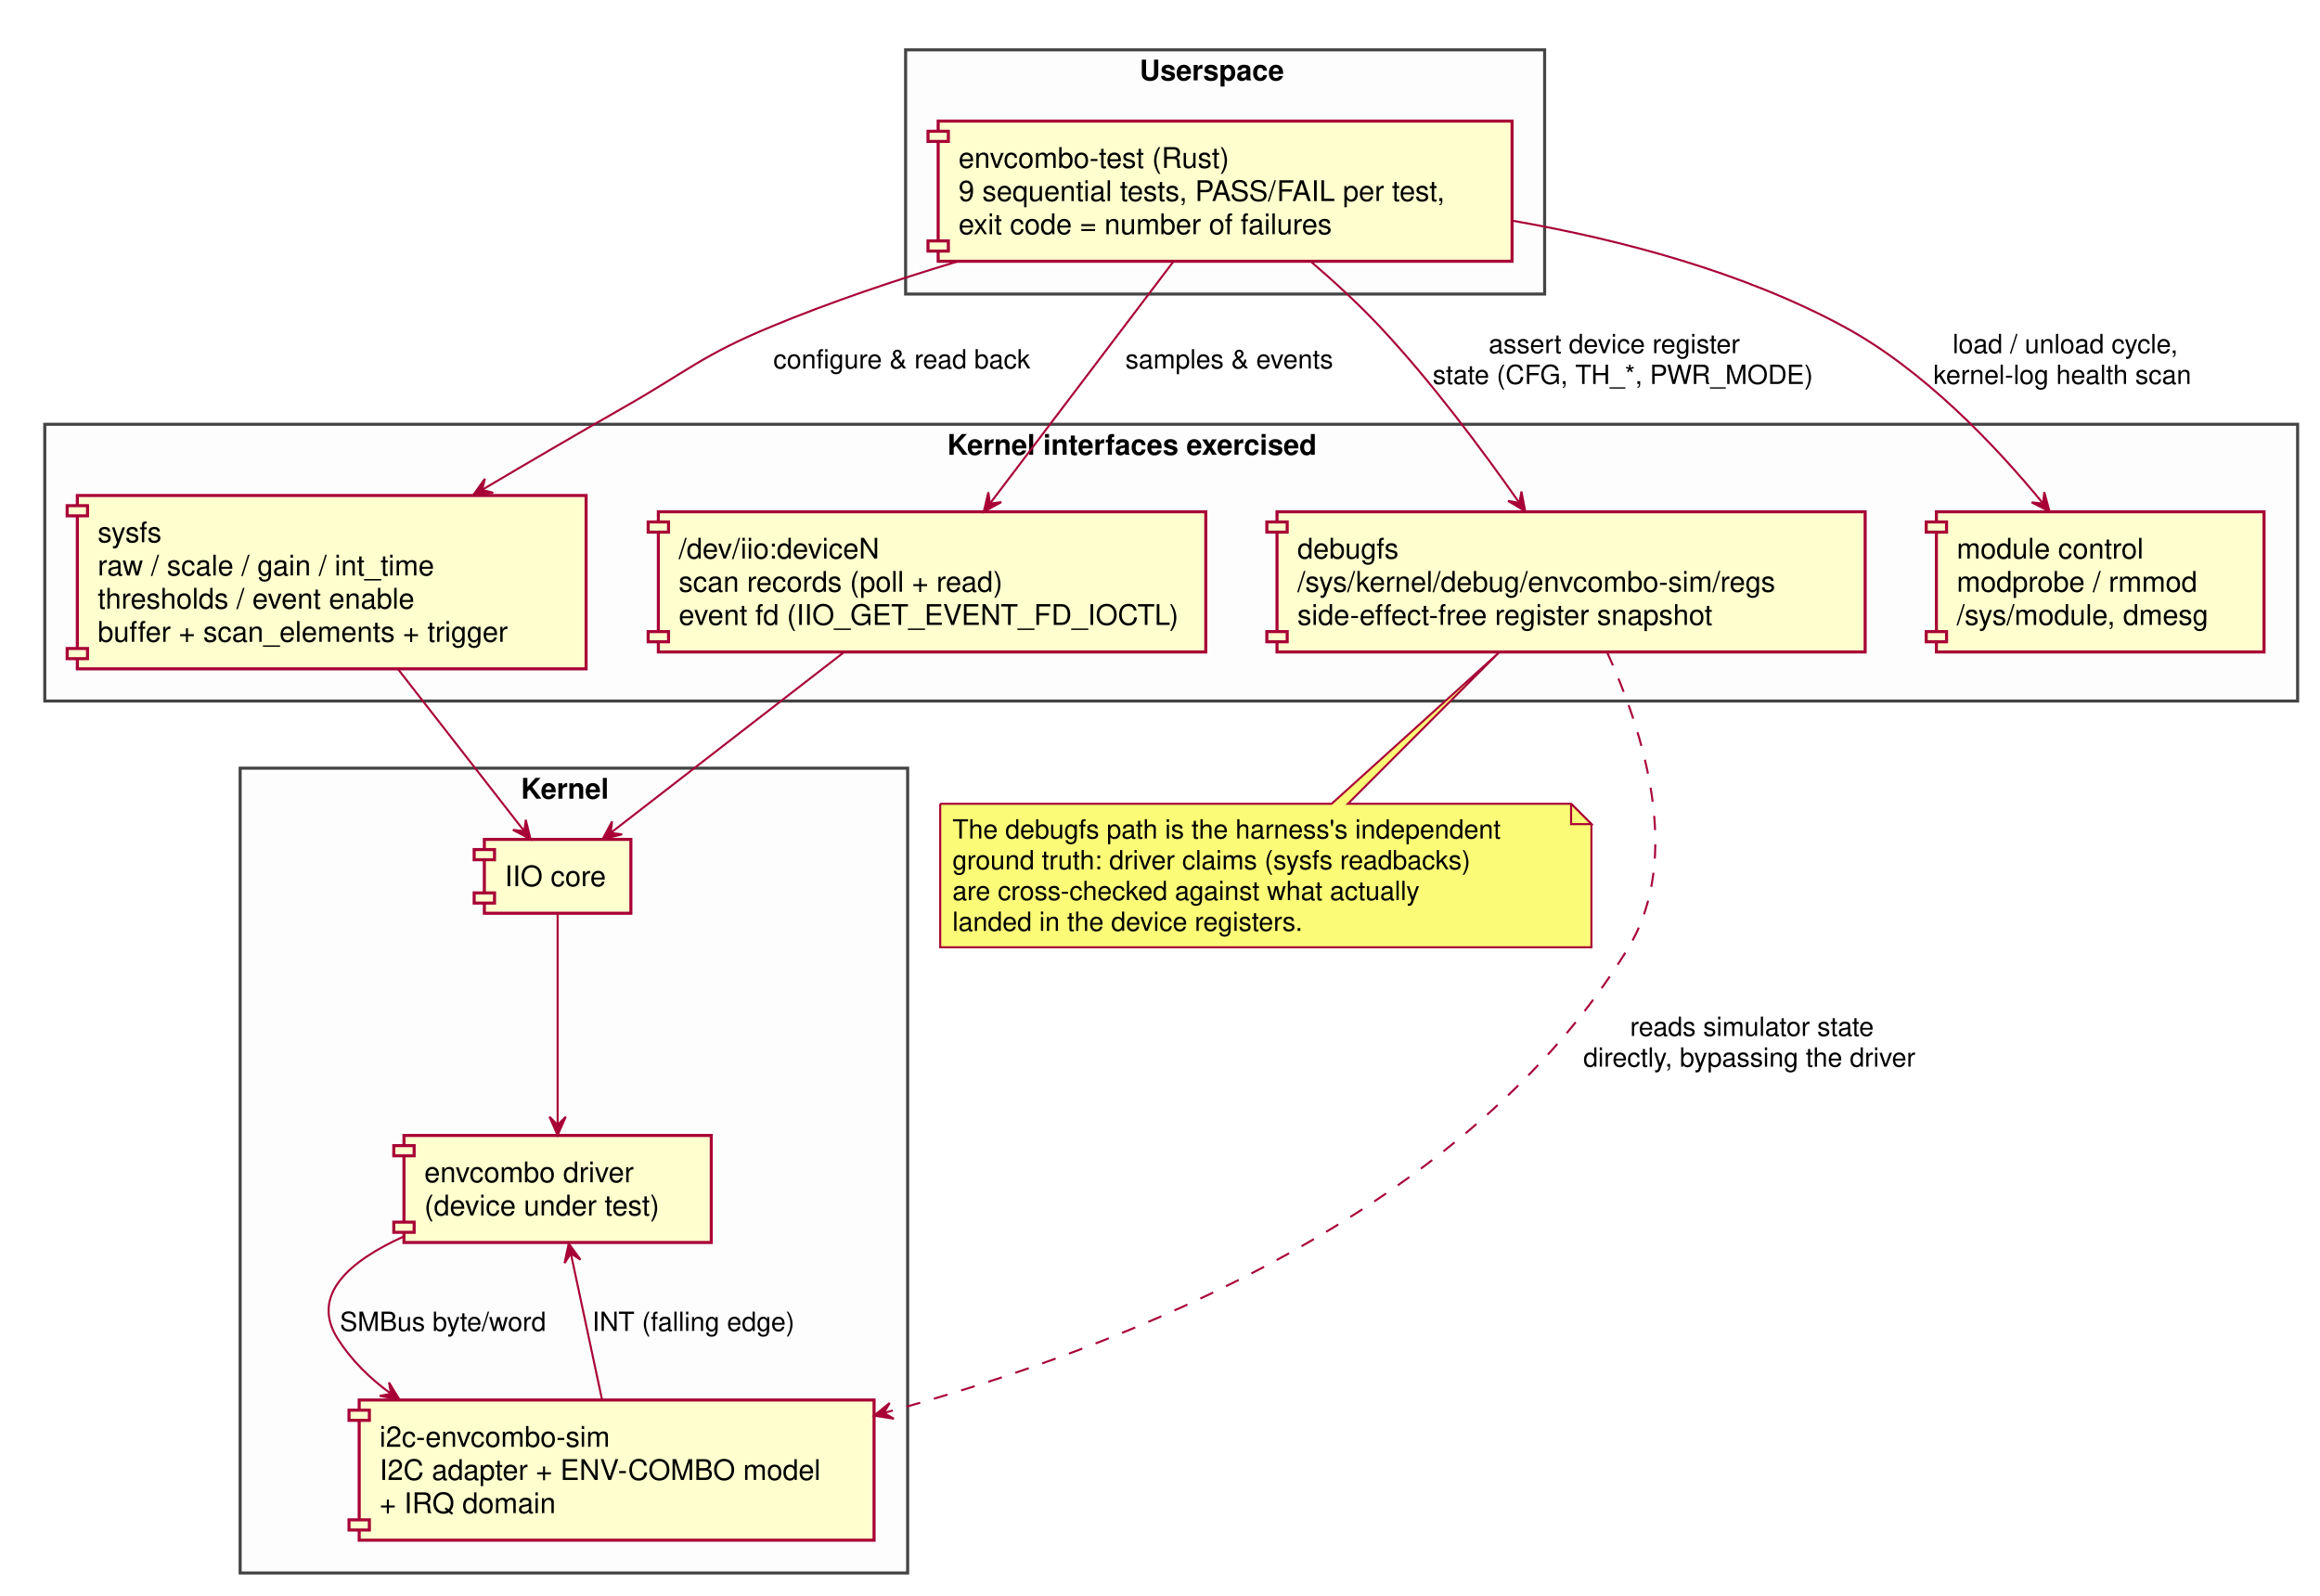
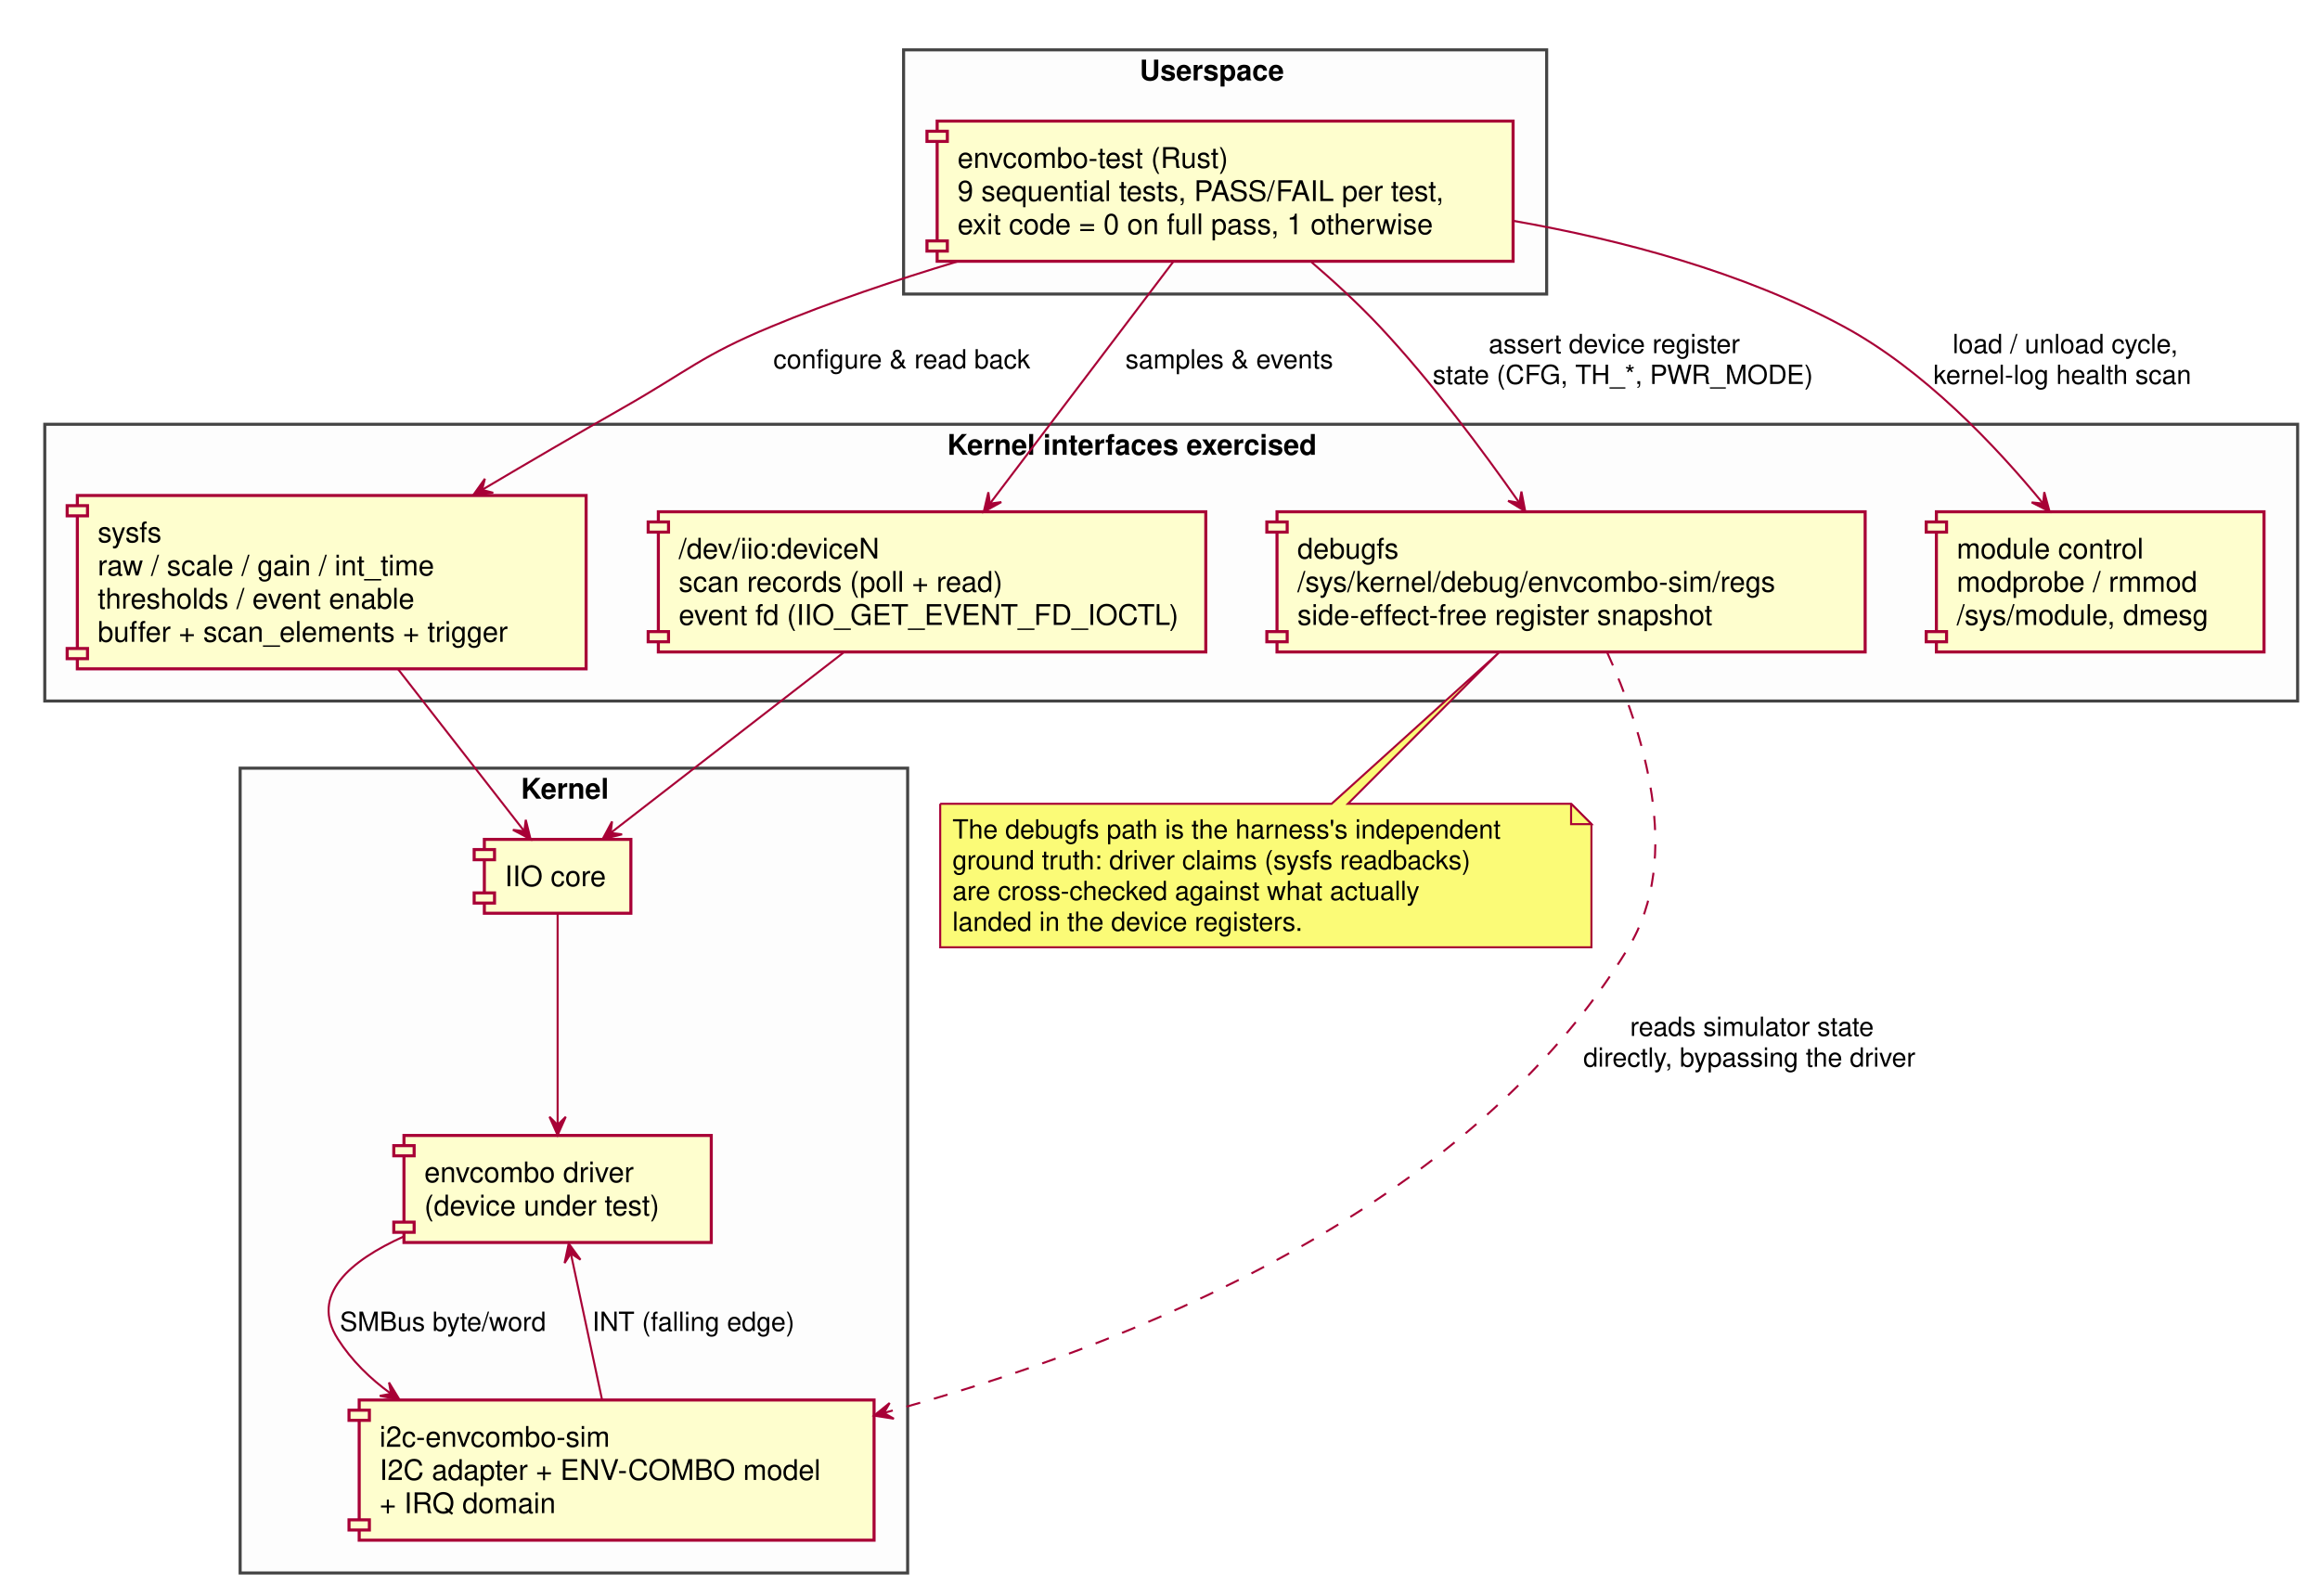
<svg xmlns="http://www.w3.org/2000/svg" contentScriptType="application/ecmascript" contentStyleType="text/css" height="784px" preserveAspectRatio="none" style="width:1140px;height:784px;" version="1.1" viewBox="0 0 1140 784" width="1140px" zoomAndPan="magnify">
  <defs />
  <g>
-     <rect fill="#FDFDFD" height="120" style="stroke: #444444; stroke-width: 1.5;" width="314" x="445" y="24.5" />
+     <rect fill="#FDFDFD" height="120" style="stroke: #444444; stroke-width: 1.5;" width="316" x="444" y="24.5" />
    <text fill="#000000" font-family="Helvetica" font-size="14" font-weight="bold" lengthAdjust="spacingAndGlyphs" textLength="84" x="560" y="39.495">Userspace</text>
    <rect fill="#FDFDFD" height="136" style="stroke: #444444; stroke-width: 1.5;" width="1107" x="22" y="208.5" />
    <text fill="#000000" font-family="Helvetica" font-size="14" font-weight="bold" lengthAdjust="spacingAndGlyphs" textLength="220" x="465.5" y="223.495">Kernel interfaces exercised</text>
    <rect fill="#FDFDFD" height="395.5" style="stroke: #444444; stroke-width: 1.5;" width="328" x="118" y="377.5" />
    <text fill="#000000" font-family="Helvetica" font-size="14" font-weight="bold" lengthAdjust="spacingAndGlyphs" textLength="52" x="256" y="392.495">Kernel</text>
-     <rect fill="#FEFECE" height="68.891" style="stroke: #A80036; stroke-width: 1.5;" width="282" x="461" y="59.5" />
-     <rect fill="#FEFECE" height="5" style="stroke: #A80036; stroke-width: 1.5;" width="10" x="456" y="64.5" />
-     <rect fill="#FEFECE" height="5" style="stroke: #A80036; stroke-width: 1.5;" width="10" x="456" y="118.391" />
-     <text fill="#000000" font-family="Helvetica" font-size="14" lengthAdjust="spacingAndGlyphs" textLength="151" x="471" y="82.495">envcombo-test (Rust)</text>
-     <text fill="#000000" font-family="Helvetica" font-size="14" lengthAdjust="spacingAndGlyphs" textLength="262" x="471" y="98.792">9 sequential tests, PASS/FAIL per test,</text>
-     <text fill="#000000" font-family="Helvetica" font-size="14" lengthAdjust="spacingAndGlyphs" textLength="207" x="471" y="115.089">exit code = number of failures</text>
+     <rect fill="#FEFECE" height="68.891" style="stroke: #A80036; stroke-width: 1.5;" width="283" x="460.5" y="59.5" />
+     <rect fill="#FEFECE" height="5" style="stroke: #A80036; stroke-width: 1.5;" width="10" x="455.5" y="64.5" />
+     <rect fill="#FEFECE" height="5" style="stroke: #A80036; stroke-width: 1.5;" width="10" x="455.5" y="118.391" />
+     <text fill="#000000" font-family="Helvetica" font-size="14" lengthAdjust="spacingAndGlyphs" textLength="151" x="470.5" y="82.495">envcombo-test (Rust)</text>
+     <text fill="#000000" font-family="Helvetica" font-size="14" lengthAdjust="spacingAndGlyphs" textLength="262" x="470.5" y="98.792">9 sequential tests, PASS/FAIL per test,</text>
+     <text fill="#000000" font-family="Helvetica" font-size="14" lengthAdjust="spacingAndGlyphs" textLength="263" x="470.5" y="115.089">exit code = 0 on full pass, 1 otherwise</text>
    <rect fill="#FEFECE" height="85.188" style="stroke: #A80036; stroke-width: 1.5;" width="250" x="38" y="243.5" />
    <rect fill="#FEFECE" height="5" style="stroke: #A80036; stroke-width: 1.5;" width="10" x="33" y="248.5" />
    <rect fill="#FEFECE" height="5" style="stroke: #A80036; stroke-width: 1.5;" width="10" x="33" y="318.688" />
    <text fill="#000000" font-family="Helvetica" font-size="14" lengthAdjust="spacingAndGlyphs" textLength="35" x="48" y="266.495">sysfs</text>
    <text fill="#000000" font-family="Helvetica" font-size="14" lengthAdjust="spacingAndGlyphs" textLength="182" x="48" y="282.792">raw / scale / gain / int_time</text>
    <text fill="#000000" font-family="Helvetica" font-size="14" lengthAdjust="spacingAndGlyphs" textLength="177" x="48" y="299.089">thresholds / event enable</text>
    <text fill="#000000" font-family="Helvetica" font-size="14" lengthAdjust="spacingAndGlyphs" textLength="230" x="48" y="315.386">buffer + scan_elements + trigger</text>
    <rect fill="#FEFECE" height="68.891" style="stroke: #A80036; stroke-width: 1.5;" width="269" x="323.5" y="251.5" />
    <rect fill="#FEFECE" height="5" style="stroke: #A80036; stroke-width: 1.5;" width="10" x="318.5" y="256.5" />
    <rect fill="#FEFECE" height="5" style="stroke: #A80036; stroke-width: 1.5;" width="10" x="318.5" y="310.391" />
    <text fill="#000000" font-family="Helvetica" font-size="14" lengthAdjust="spacingAndGlyphs" textLength="110" x="333.5" y="274.495">/dev/iio:deviceN</text>
    <text fill="#000000" font-family="Helvetica" font-size="14" lengthAdjust="spacingAndGlyphs" textLength="179" x="333.5" y="290.792">scan records (poll + read)</text>
    <text fill="#000000" font-family="Helvetica" font-size="14" lengthAdjust="spacingAndGlyphs" textLength="249" x="333.5" y="307.089">event fd (IIO_GET_EVENT_FD_IOCTL)</text>
    <rect fill="#FEFECE" height="68.891" style="stroke: #A80036; stroke-width: 1.5;" width="289" x="627.5" y="251.5" />
    <rect fill="#FEFECE" height="5" style="stroke: #A80036; stroke-width: 1.5;" width="10" x="622.5" y="256.5" />
    <rect fill="#FEFECE" height="5" style="stroke: #A80036; stroke-width: 1.5;" width="10" x="622.5" y="310.391" />
    <text fill="#000000" font-family="Helvetica" font-size="14" lengthAdjust="spacingAndGlyphs" textLength="57" x="637.5" y="274.495">debugfs</text>
    <text fill="#000000" font-family="Helvetica" font-size="14" lengthAdjust="spacingAndGlyphs" textLength="269" x="637.5" y="290.792">/sys/kernel/debug/envcombo-sim/regs</text>
    <text fill="#000000" font-family="Helvetica" font-size="14" lengthAdjust="spacingAndGlyphs" textLength="231" x="637.5" y="307.089">side-effect-free register snapshot</text>
    <rect fill="#FEFECE" height="68.891" style="stroke: #A80036; stroke-width: 1.5;" width="161" x="951.5" y="251.5" />
    <rect fill="#FEFECE" height="5" style="stroke: #A80036; stroke-width: 1.5;" width="10" x="946.5" y="256.5" />
    <rect fill="#FEFECE" height="5" style="stroke: #A80036; stroke-width: 1.5;" width="10" x="946.5" y="310.391" />
    <text fill="#000000" font-family="Helvetica" font-size="14" lengthAdjust="spacingAndGlyphs" textLength="104" x="961.5" y="274.495">module control</text>
    <text fill="#000000" font-family="Helvetica" font-size="14" lengthAdjust="spacingAndGlyphs" textLength="134" x="961.5" y="290.792">modprobe / rmmod</text>
    <text fill="#000000" font-family="Helvetica" font-size="14" lengthAdjust="spacingAndGlyphs" textLength="141" x="961.5" y="307.089">/sys/module, dmesg</text>
    <rect fill="#FEFECE" height="36.297" style="stroke: #A80036; stroke-width: 1.5;" width="72" x="238" y="412.5" />
    <rect fill="#FEFECE" height="5" style="stroke: #A80036; stroke-width: 1.5;" width="10" x="233" y="417.5" />
    <rect fill="#FEFECE" height="5" style="stroke: #A80036; stroke-width: 1.5;" width="10" x="233" y="438.797" />
    <text fill="#000000" font-family="Helvetica" font-size="14" lengthAdjust="spacingAndGlyphs" textLength="52" x="248" y="435.495">IIO core</text>
    <rect fill="#FEFECE" height="52.594" style="stroke: #A80036; stroke-width: 1.5;" width="151" x="198.5" y="558" />
    <rect fill="#FEFECE" height="5" style="stroke: #A80036; stroke-width: 1.5;" width="10" x="193.5" y="563" />
    <rect fill="#FEFECE" height="5" style="stroke: #A80036; stroke-width: 1.5;" width="10" x="193.5" y="600.594" />
    <text fill="#000000" font-family="Helvetica" font-size="14" lengthAdjust="spacingAndGlyphs" textLength="115" x="208.5" y="580.995">envcombo driver</text>
    <text fill="#000000" font-family="Helvetica" font-size="14" lengthAdjust="spacingAndGlyphs" textLength="131" x="208.5" y="597.292">(device under test)</text>
    <rect fill="#FEFECE" height="68.891" style="stroke: #A80036; stroke-width: 1.5;" width="253" x="176.5" y="688" />
    <rect fill="#FEFECE" height="5" style="stroke: #A80036; stroke-width: 1.5;" width="10" x="171.5" y="693" />
    <rect fill="#FEFECE" height="5" style="stroke: #A80036; stroke-width: 1.5;" width="10" x="171.5" y="746.891" />
    <text fill="#000000" font-family="Helvetica" font-size="14" lengthAdjust="spacingAndGlyphs" textLength="127" x="186.5" y="710.995">i2c-envcombo-sim</text>
    <text fill="#000000" font-family="Helvetica" font-size="14" lengthAdjust="spacingAndGlyphs" textLength="233" x="186.5" y="727.292">I2C adapter + ENV-COMBO model</text>
    <text fill="#000000" font-family="Helvetica" font-size="14" lengthAdjust="spacingAndGlyphs" textLength="95" x="186.5" y="743.589">+ IRQ domain</text>
    <path d="M462,395 L462,465.531 A0,0 0 0 0 462,465.531 L782,465.531 A0,0 0 0 0 782,465.531 L782,405 L772,395 L662.33,395 L736.45,320.77 L654.33,395 L462,395 A0,0 0 0 0 462,395 " fill="#FBFB77" style="stroke: #A80036; stroke-width: 1.0;" />
    <path d="M772,395 L772,405 L782,405 L772,395 " fill="#FBFB77" style="stroke: #A80036; stroke-width: 1.0;" />
    <text fill="#000000" font-family="Helvetica" font-size="13" lengthAdjust="spacingAndGlyphs" textLength="299" x="468" y="412.067">The debugfs path is the harness's independent</text>
    <text fill="#000000" font-family="Helvetica" font-size="13" lengthAdjust="spacingAndGlyphs" textLength="285" x="468" y="427.2">ground truth: driver claims (sysfs readbacks)</text>
    <text fill="#000000" font-family="Helvetica" font-size="13" lengthAdjust="spacingAndGlyphs" textLength="255" x="468" y="442.332">are cross-checked against what actually</text>
    <text fill="#000000" font-family="Helvetica" font-size="13" lengthAdjust="spacingAndGlyphs" textLength="192" x="468" y="457.465">landed in the device registers.</text>
    <path d="M470.36,128.55 C439.92,137.71 407.98,148.47 379,160.5 C344.83,174.68 338.15,182.2 306,200.5 C283.45,213.34 259.07,227.59 236.95,240.68 " fill="none" id="TEST-&gt;SYSFS" style="stroke: #A80036; stroke-width: 1.0;" />
    <polygon fill="#A80036" points="232.56,243.29,242.343,242.152,236.864,240.745,238.271,235.266,232.56,243.29" style="stroke: #A80036; stroke-width: 1.0;" />
    <text fill="#000000" font-family="Helvetica" font-size="13" lengthAdjust="spacingAndGlyphs" textLength="141" x="380" y="181.067">configure &amp; read back</text>
    <path d="M576.59,128.53 C551.37,161.8 512.8,212.7 486.54,247.34 " fill="none" id="TEST-&gt;CHRDEV" style="stroke: #A80036; stroke-width: 1.0;" />
    <polygon fill="#A80036" points="483.4,251.49,492.03,246.744,486.425,247.509,485.66,241.904,483.4,251.49" style="stroke: #A80036; stroke-width: 1.0;" />
    <text fill="#000000" font-family="Helvetica" font-size="13" lengthAdjust="spacingAndGlyphs" textLength="116" x="553" y="181.067">samples &amp; events</text>
    <path d="M644.48,128.83 C655.82,138.59 667.76,149.57 678,160.5 C703.39,187.58 728.54,221.36 746.43,246.89 " fill="none" id="TEST-&gt;DBGFS" style="stroke: #A80036; stroke-width: 1.0;" />
    <polygon fill="#A80036" points="749.46,251.24,747.596,241.569,746.601,247.138,741.033,246.143,749.46,251.24" style="stroke: #A80036; stroke-width: 1.0;" />
    <text fill="#000000" font-family="Helvetica" font-size="13" lengthAdjust="spacingAndGlyphs" textLength="138" x="731.5" y="173.567">assert device register</text>
    <text fill="#000000" font-family="Helvetica" font-size="13" lengthAdjust="spacingAndGlyphs" textLength="193" x="704" y="188.7">state (CFG, TH_*, PWR_MODE)</text>
-     <path d="M743.25,108.47 C796.61,117.82 856.38,133.66 906,160.5 C945.32,181.77 980.61,219.02 1003.77,247.25 " fill="none" id="TEST-&gt;MOD" style="stroke: #A80036; stroke-width: 1.0;" />
+     <path d="M743.63,108.53 C796.9,117.89 856.49,133.72 906,160.5 C945.32,181.77 980.61,219.02 1003.77,247.25 " fill="none" id="TEST-&gt;MOD" style="stroke: #A80036; stroke-width: 1.0;" />
    <polygon fill="#A80036" points="1007.09,251.35,1004.519,241.843,1003.937,247.469,998.31,246.887,1007.09,251.35" style="stroke: #A80036; stroke-width: 1.0;" />
    <text fill="#000000" font-family="Helvetica" font-size="13" lengthAdjust="spacingAndGlyphs" textLength="122" x="959.5" y="173.567">load / unload cycle,</text>
    <text fill="#000000" font-family="Helvetica" font-size="13" lengthAdjust="spacingAndGlyphs" textLength="141" x="950" y="188.7">kernel-log health scan</text>
    <path d="M195.4,328.6 C215.8,354.79 241.26,387.47 257.58,408.42 " fill="none" id="SYSFS-&gt;IIO" style="stroke: #A80036; stroke-width: 1.0;" />
    <polygon fill="#A80036" points="260.72,412.45,258.345,402.892,257.647,408.505,252.034,407.808,260.72,412.45" style="stroke: #A80036; stroke-width: 1.0;" />
    <path d="M414.39,320.77 C378.94,348.23 330.09,386.06 300.35,409.1 " fill="none" id="CHRDEV-&gt;IIO" style="stroke: #A80036; stroke-width: 1.0;" />
    <polygon fill="#A80036" points="296.1,412.38,305.662,410.022,300.05,409.314,300.757,403.702,296.1,412.38" style="stroke: #A80036; stroke-width: 1.0;" />
    <path d="M274,448.64 C274,473.82 274,521.19 274,552.55 " fill="none" id="IIO-&gt;DRV" style="stroke: #A80036; stroke-width: 1.0;" />
    <polygon fill="#A80036" points="274,557.82,278,548.82,274,552.82,270,548.82,274,557.82" style="stroke: #A80036; stroke-width: 1.0;" />
    <path d="M198.38,607.65 C172.04,619.55 152.14,636.3 166,658 C172.79,668.63 181.87,677.51 192.13,684.92 " fill="none" id="DRV-&gt;SIM" style="stroke: #A80036; stroke-width: 1.0;" />
    <polygon fill="#A80036" points="196.28,687.79,191.149,679.383,192.167,684.948,186.602,685.965,196.28,687.79" style="stroke: #A80036; stroke-width: 1.0;" />
    <text fill="#000000" font-family="Helvetica" font-size="13" lengthAdjust="spacingAndGlyphs" textLength="110" x="167" y="654.067">SMBus byte/word</text>
    <path d="M295.82,687.81 C291.13,665.83 285.06,637.38 280.52,616.06 " fill="none" id="SIM-&gt;DRV" style="stroke: #A80036; stroke-width: 1.0;" />
    <polygon fill="#A80036" points="279.45,611.08,277.417,620.717,280.494,615.97,285.241,619.047,279.45,611.08" style="stroke: #A80036; stroke-width: 1.0;" />
    <text fill="#000000" font-family="Helvetica" font-size="13" lengthAdjust="spacingAndGlyphs" textLength="107" x="291" y="654.067">INT (falling edge)</text>
    <path d="M789.72,320.6 C807.11,358.65 827.37,421.16 800,466 C720.99,595.46 553.13,662.09 434.41,694.34 " fill="none" id="DBGFS-&gt;SIM" style="stroke: #A80036; stroke-width: 1.0; stroke-dasharray: 7.0,7.0;" />
    <polygon fill="#A80036" points="429.5,695.67,439.23,697.193,434.328,694.37,437.151,689.468,429.5,695.67" style="stroke: #A80036; stroke-width: 1.0;" />
    <text fill="#000000" font-family="Helvetica" font-size="13" lengthAdjust="spacingAndGlyphs" textLength="137" x="801" y="509.067">reads simulator state</text>
    <text fill="#000000" font-family="Helvetica" font-size="13" lengthAdjust="spacingAndGlyphs" textLength="183" x="778" y="524.2">directly, bypassing the driver</text>
  </g>
</svg>
